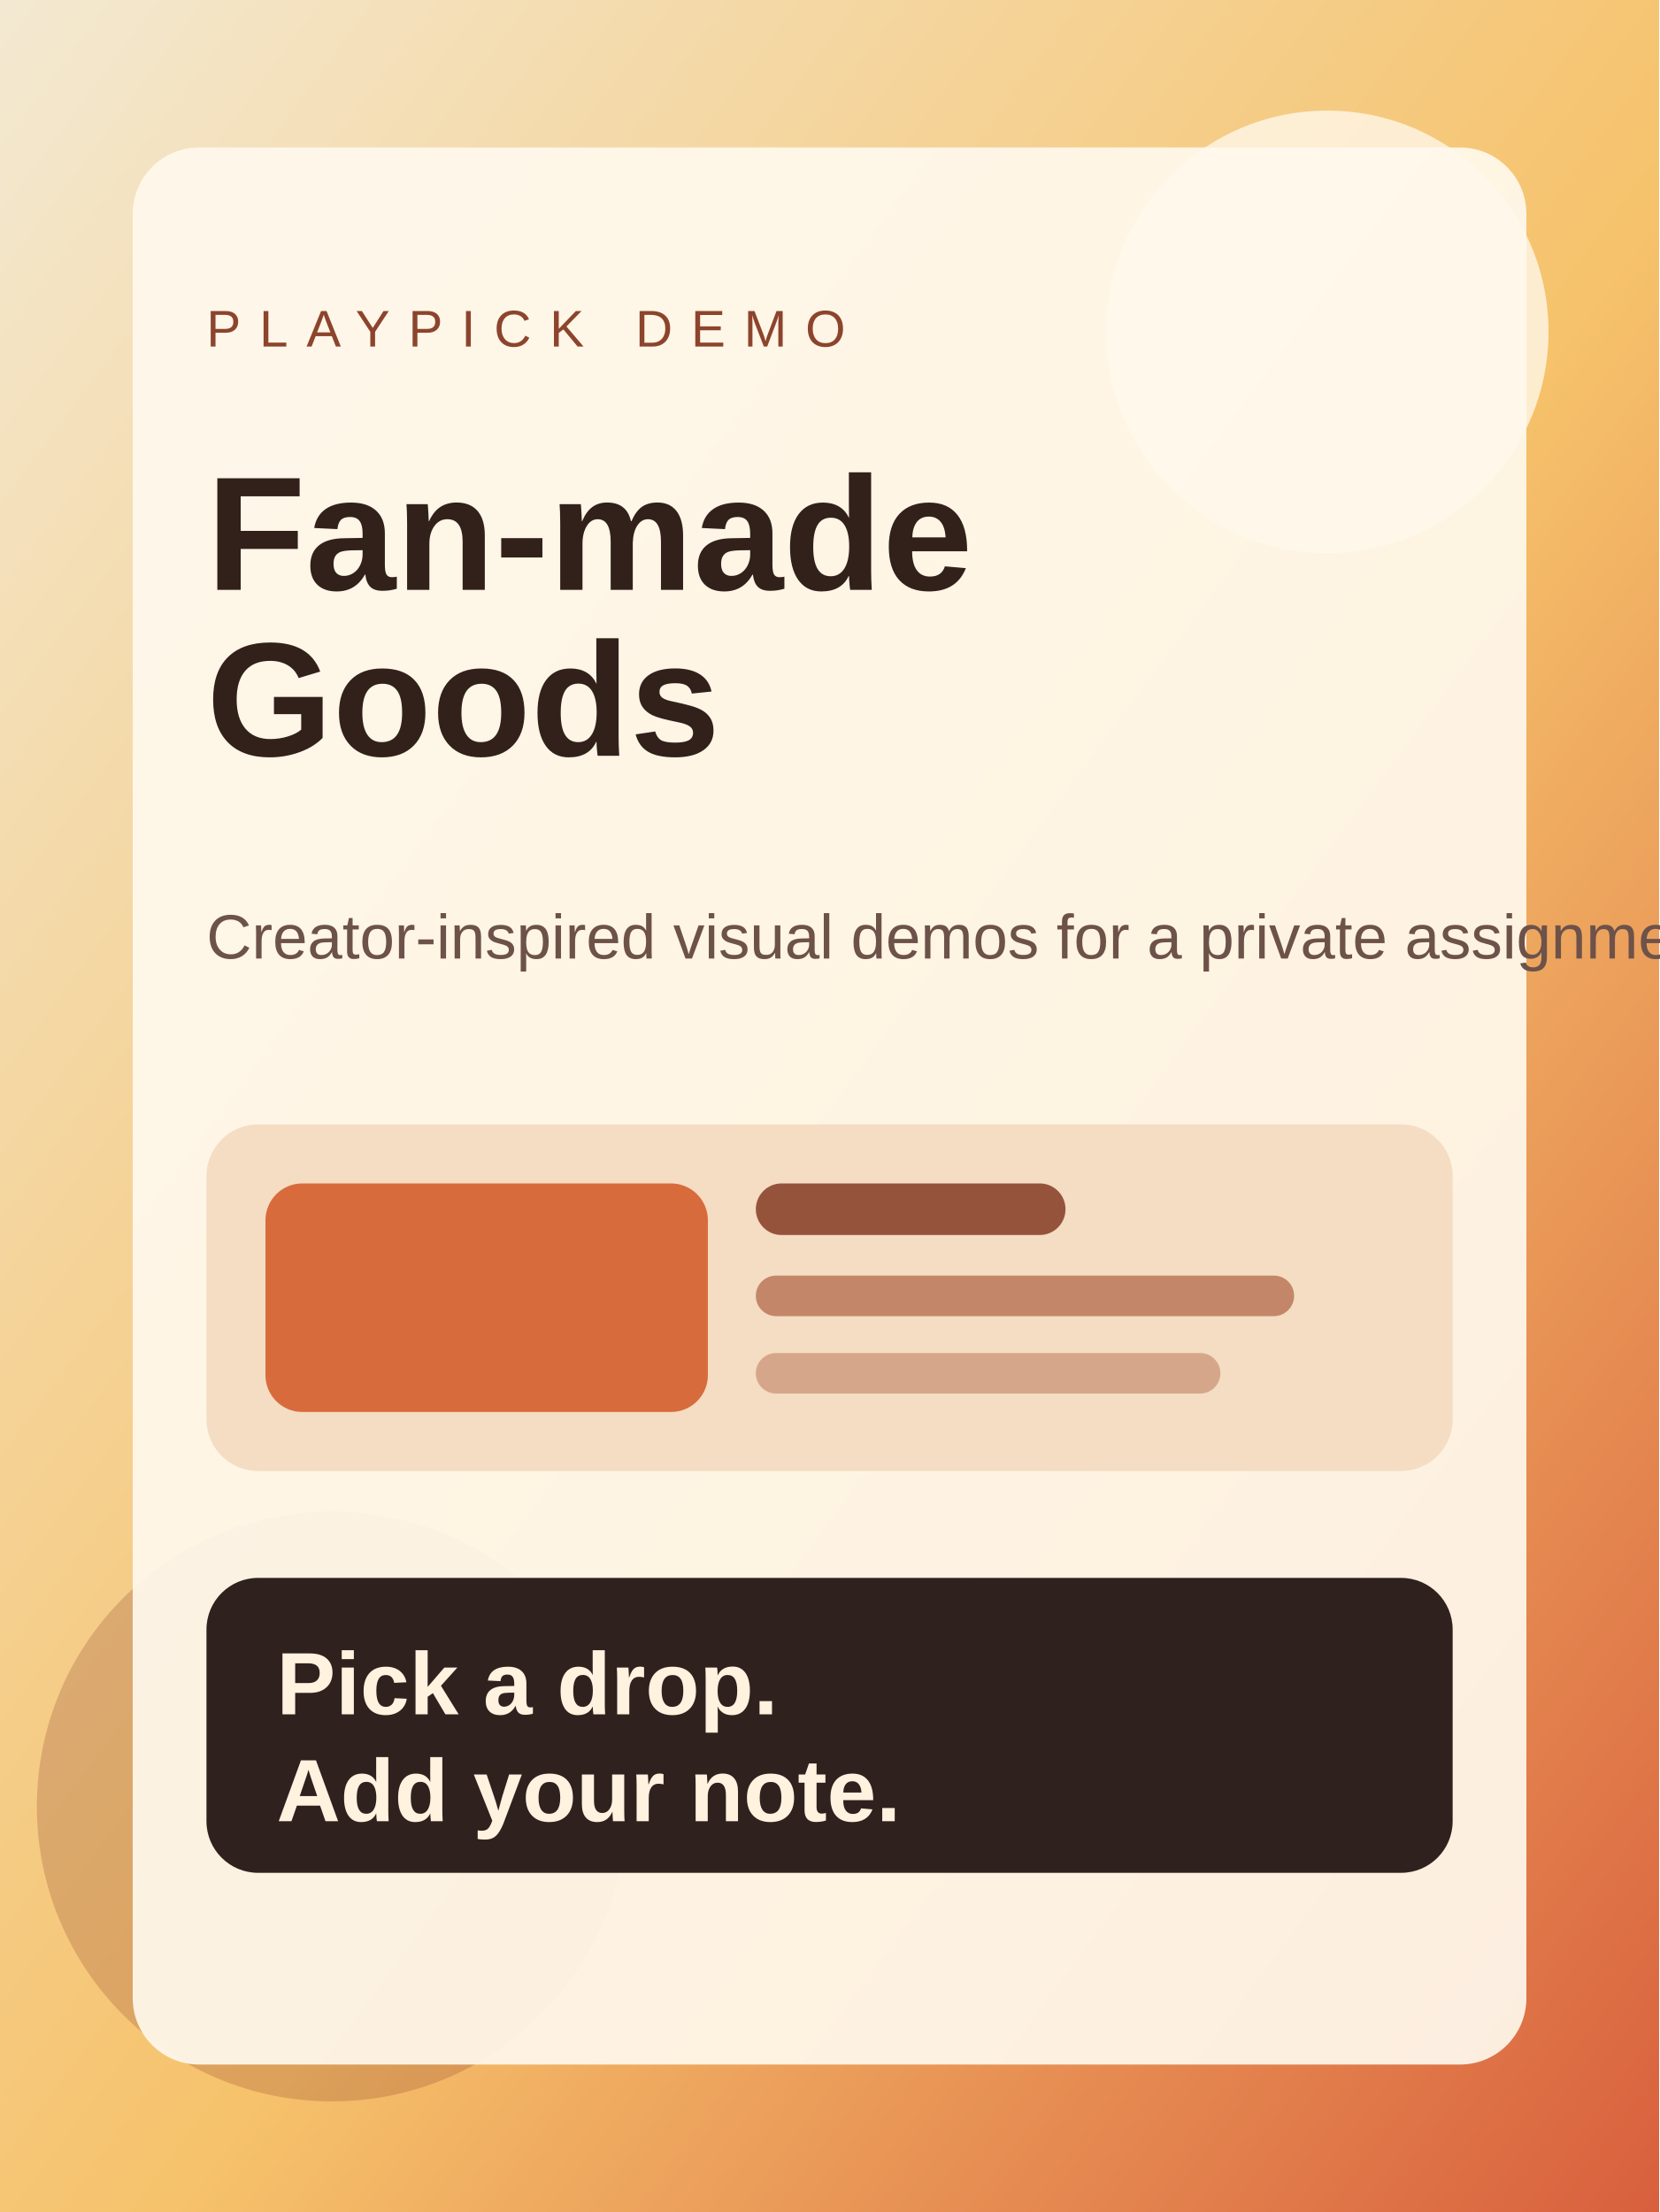
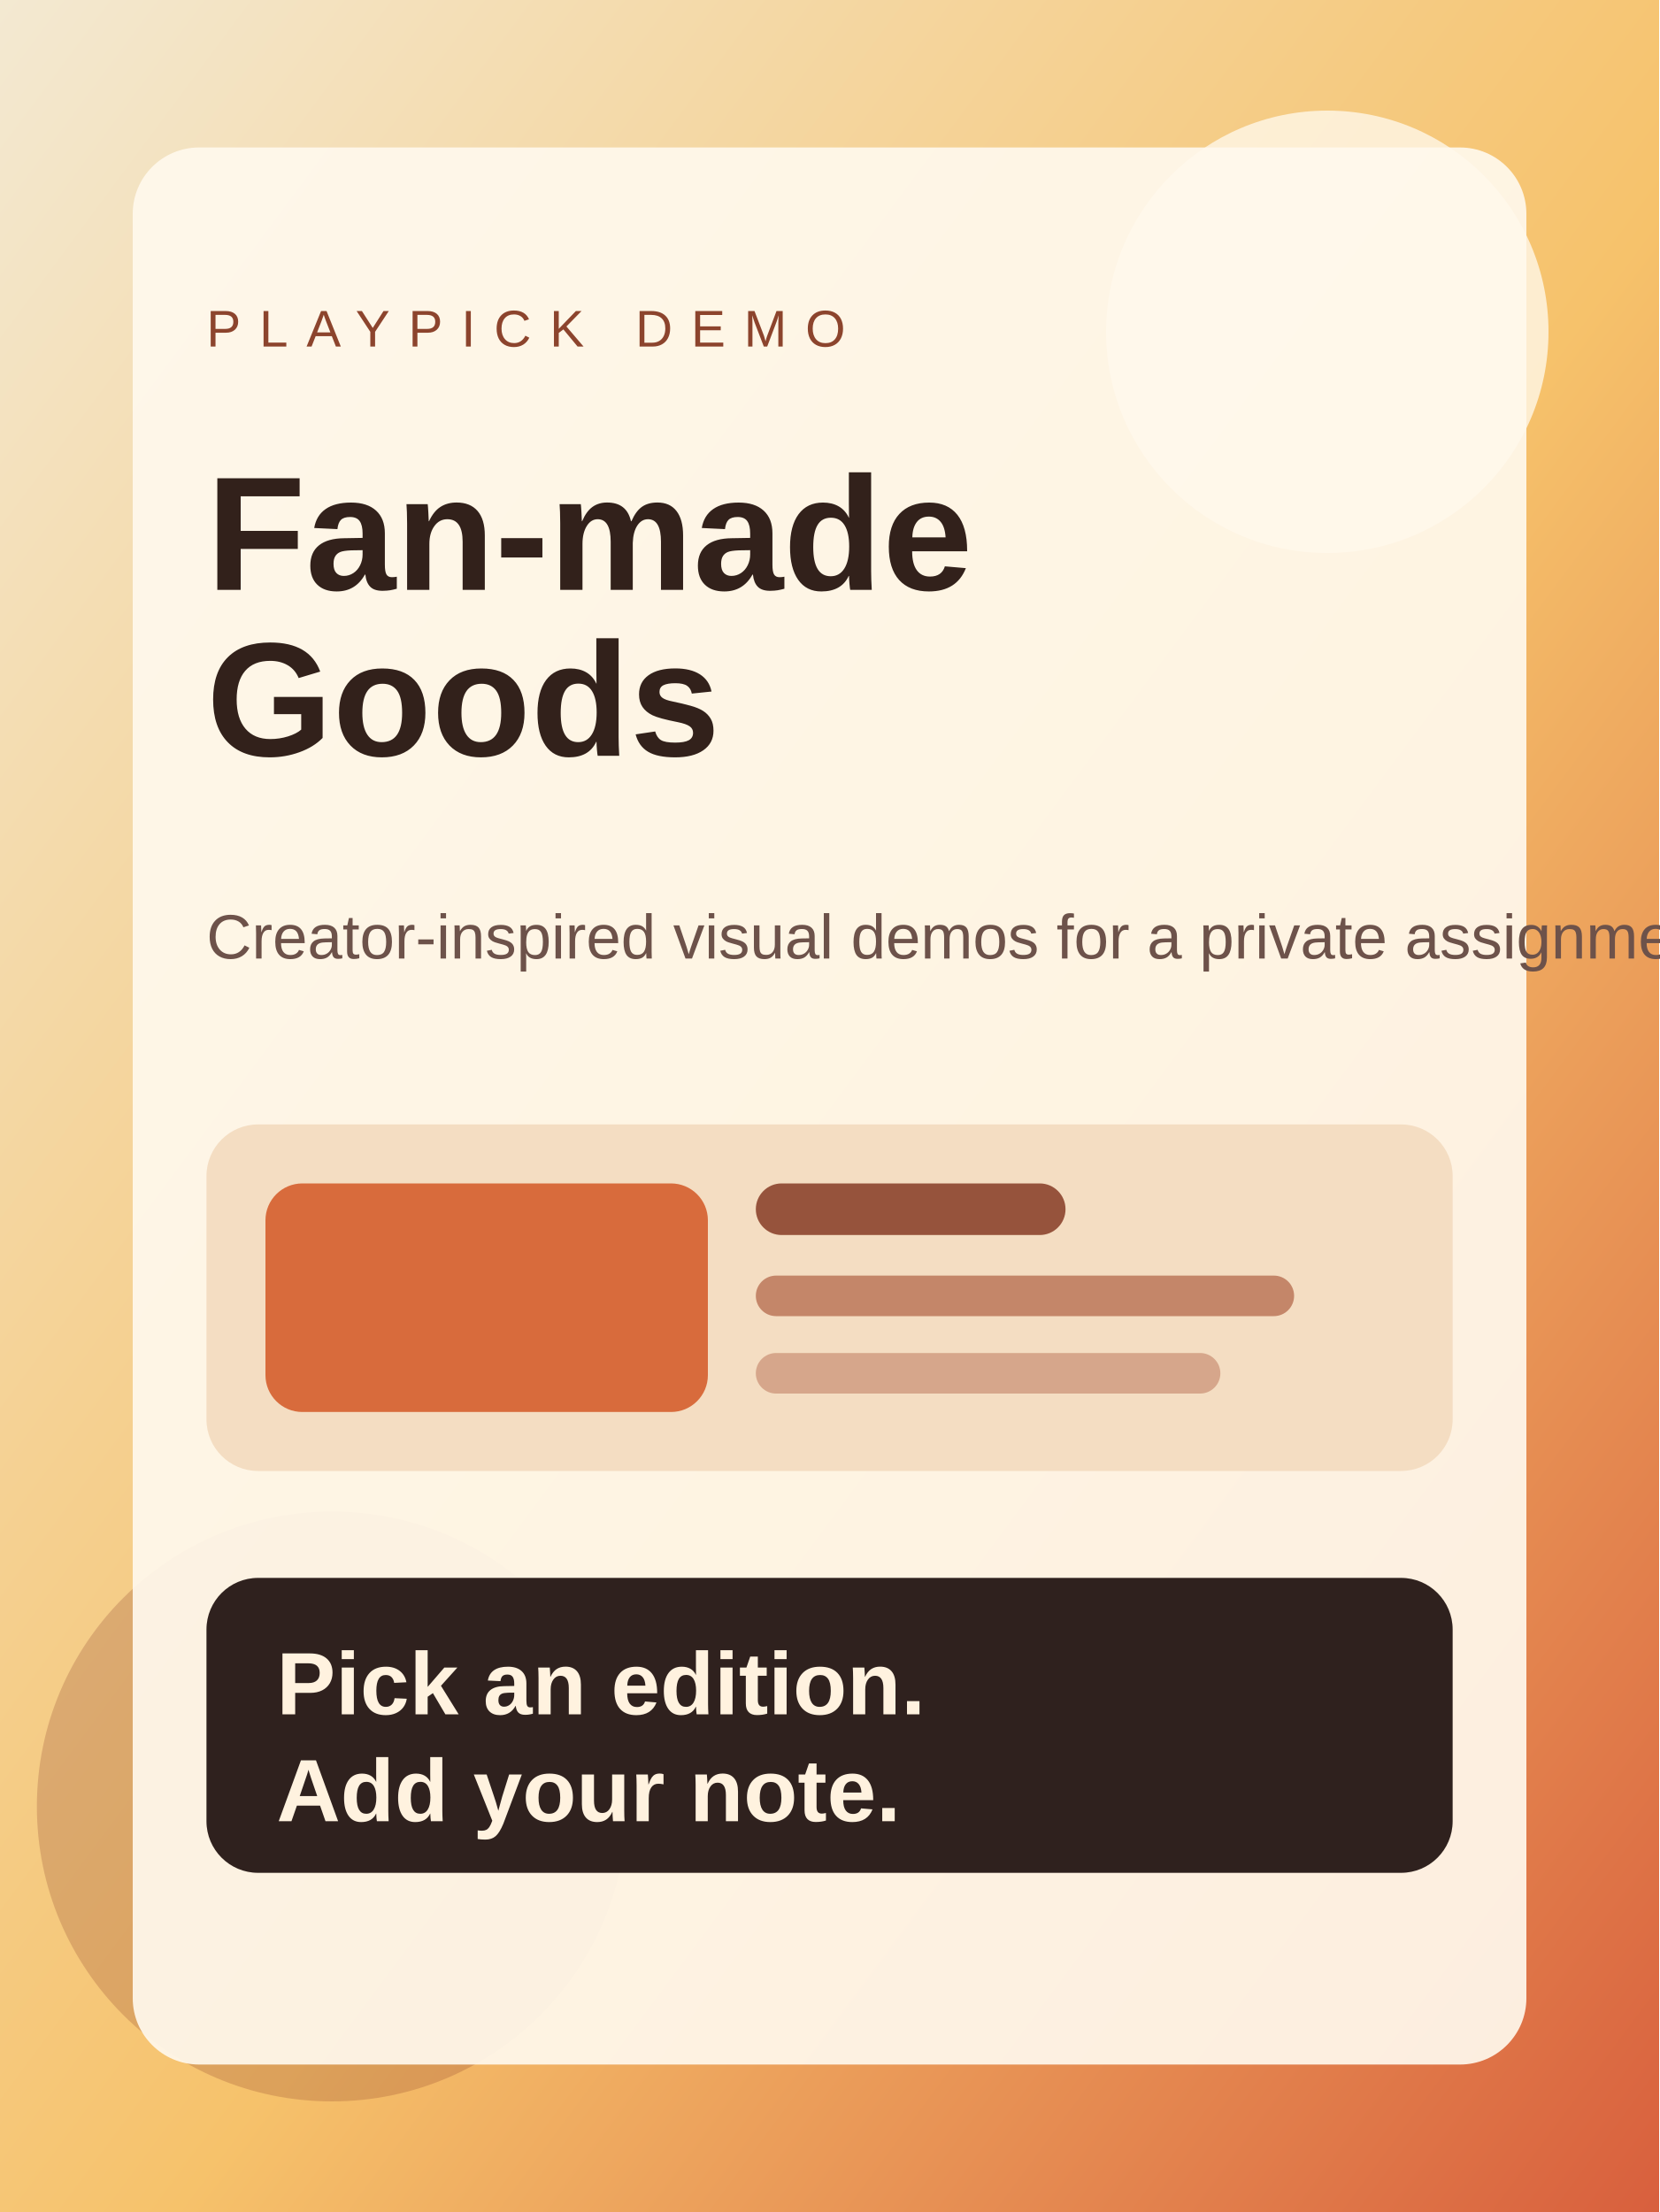
<svg xmlns="http://www.w3.org/2000/svg" viewBox="0 0 900 1200">
  <defs>
    <linearGradient id="bg" x1="0" y1="0" x2="1" y2="1">
      <stop offset="0%" stop-color="#f3e9d2" />
      <stop offset="55%" stop-color="#f6c26b" />
      <stop offset="100%" stop-color="#d85f3d" />
    </linearGradient>
  </defs>
  <rect width="900" height="1200" fill="url(#bg)" />
  <circle cx="720" cy="180" r="120" fill="#fff7e8" opacity="0.8" />
  <circle cx="180" cy="980" r="160" fill="#7f2f22" opacity="0.22" />
  <rect x="72" y="80" width="756" height="1040" rx="36" fill="#fff8ed" opacity="0.92" />
  <text x="112" y="188" fill="#8c442d" font-size="28" font-family="Arial, sans-serif" letter-spacing="10">PLAYPICK DEMO</text>
  <text x="112" y="320" fill="#32211b" font-size="88" font-weight="700" font-family="Arial, sans-serif">Fan-made</text>
  <text x="112" y="410" fill="#32211b" font-size="88" font-weight="700" font-family="Arial, sans-serif">Goods</text>
  <text x="112" y="520" fill="#6d524a" font-size="34" font-family="Arial, sans-serif">Creator-inspired visual demos for a private assignment.</text>
  <rect x="112" y="610" width="676" height="188" rx="28" fill="#f4ddc2" />
  <rect x="144" y="642" width="240" height="124" rx="20" fill="#d86b3c" />
  <rect x="410" y="642" width="168" height="28" rx="14" fill="#8c442d" opacity="0.9" />
  <rect x="410" y="692" width="292" height="22" rx="11" fill="#b87053" opacity="0.8" />
  <rect x="410" y="734" width="252" height="22" rx="11" fill="#b87053" opacity="0.5" />
  <rect x="112" y="856" width="676" height="160" rx="28" fill="#2f211e" />
-   <text x="150" y="930" fill="#fff2df" font-size="48" font-weight="700" font-family="Arial, sans-serif">Pick a drop.</text>
+   <text x="150" y="930" fill="#fff2df" font-size="48" font-weight="700" font-family="Arial, sans-serif">Pick an edition.</text>
  <text x="150" y="988" fill="#fff2df" font-size="48" font-weight="700" font-family="Arial, sans-serif">Add your note.</text>
</svg>
